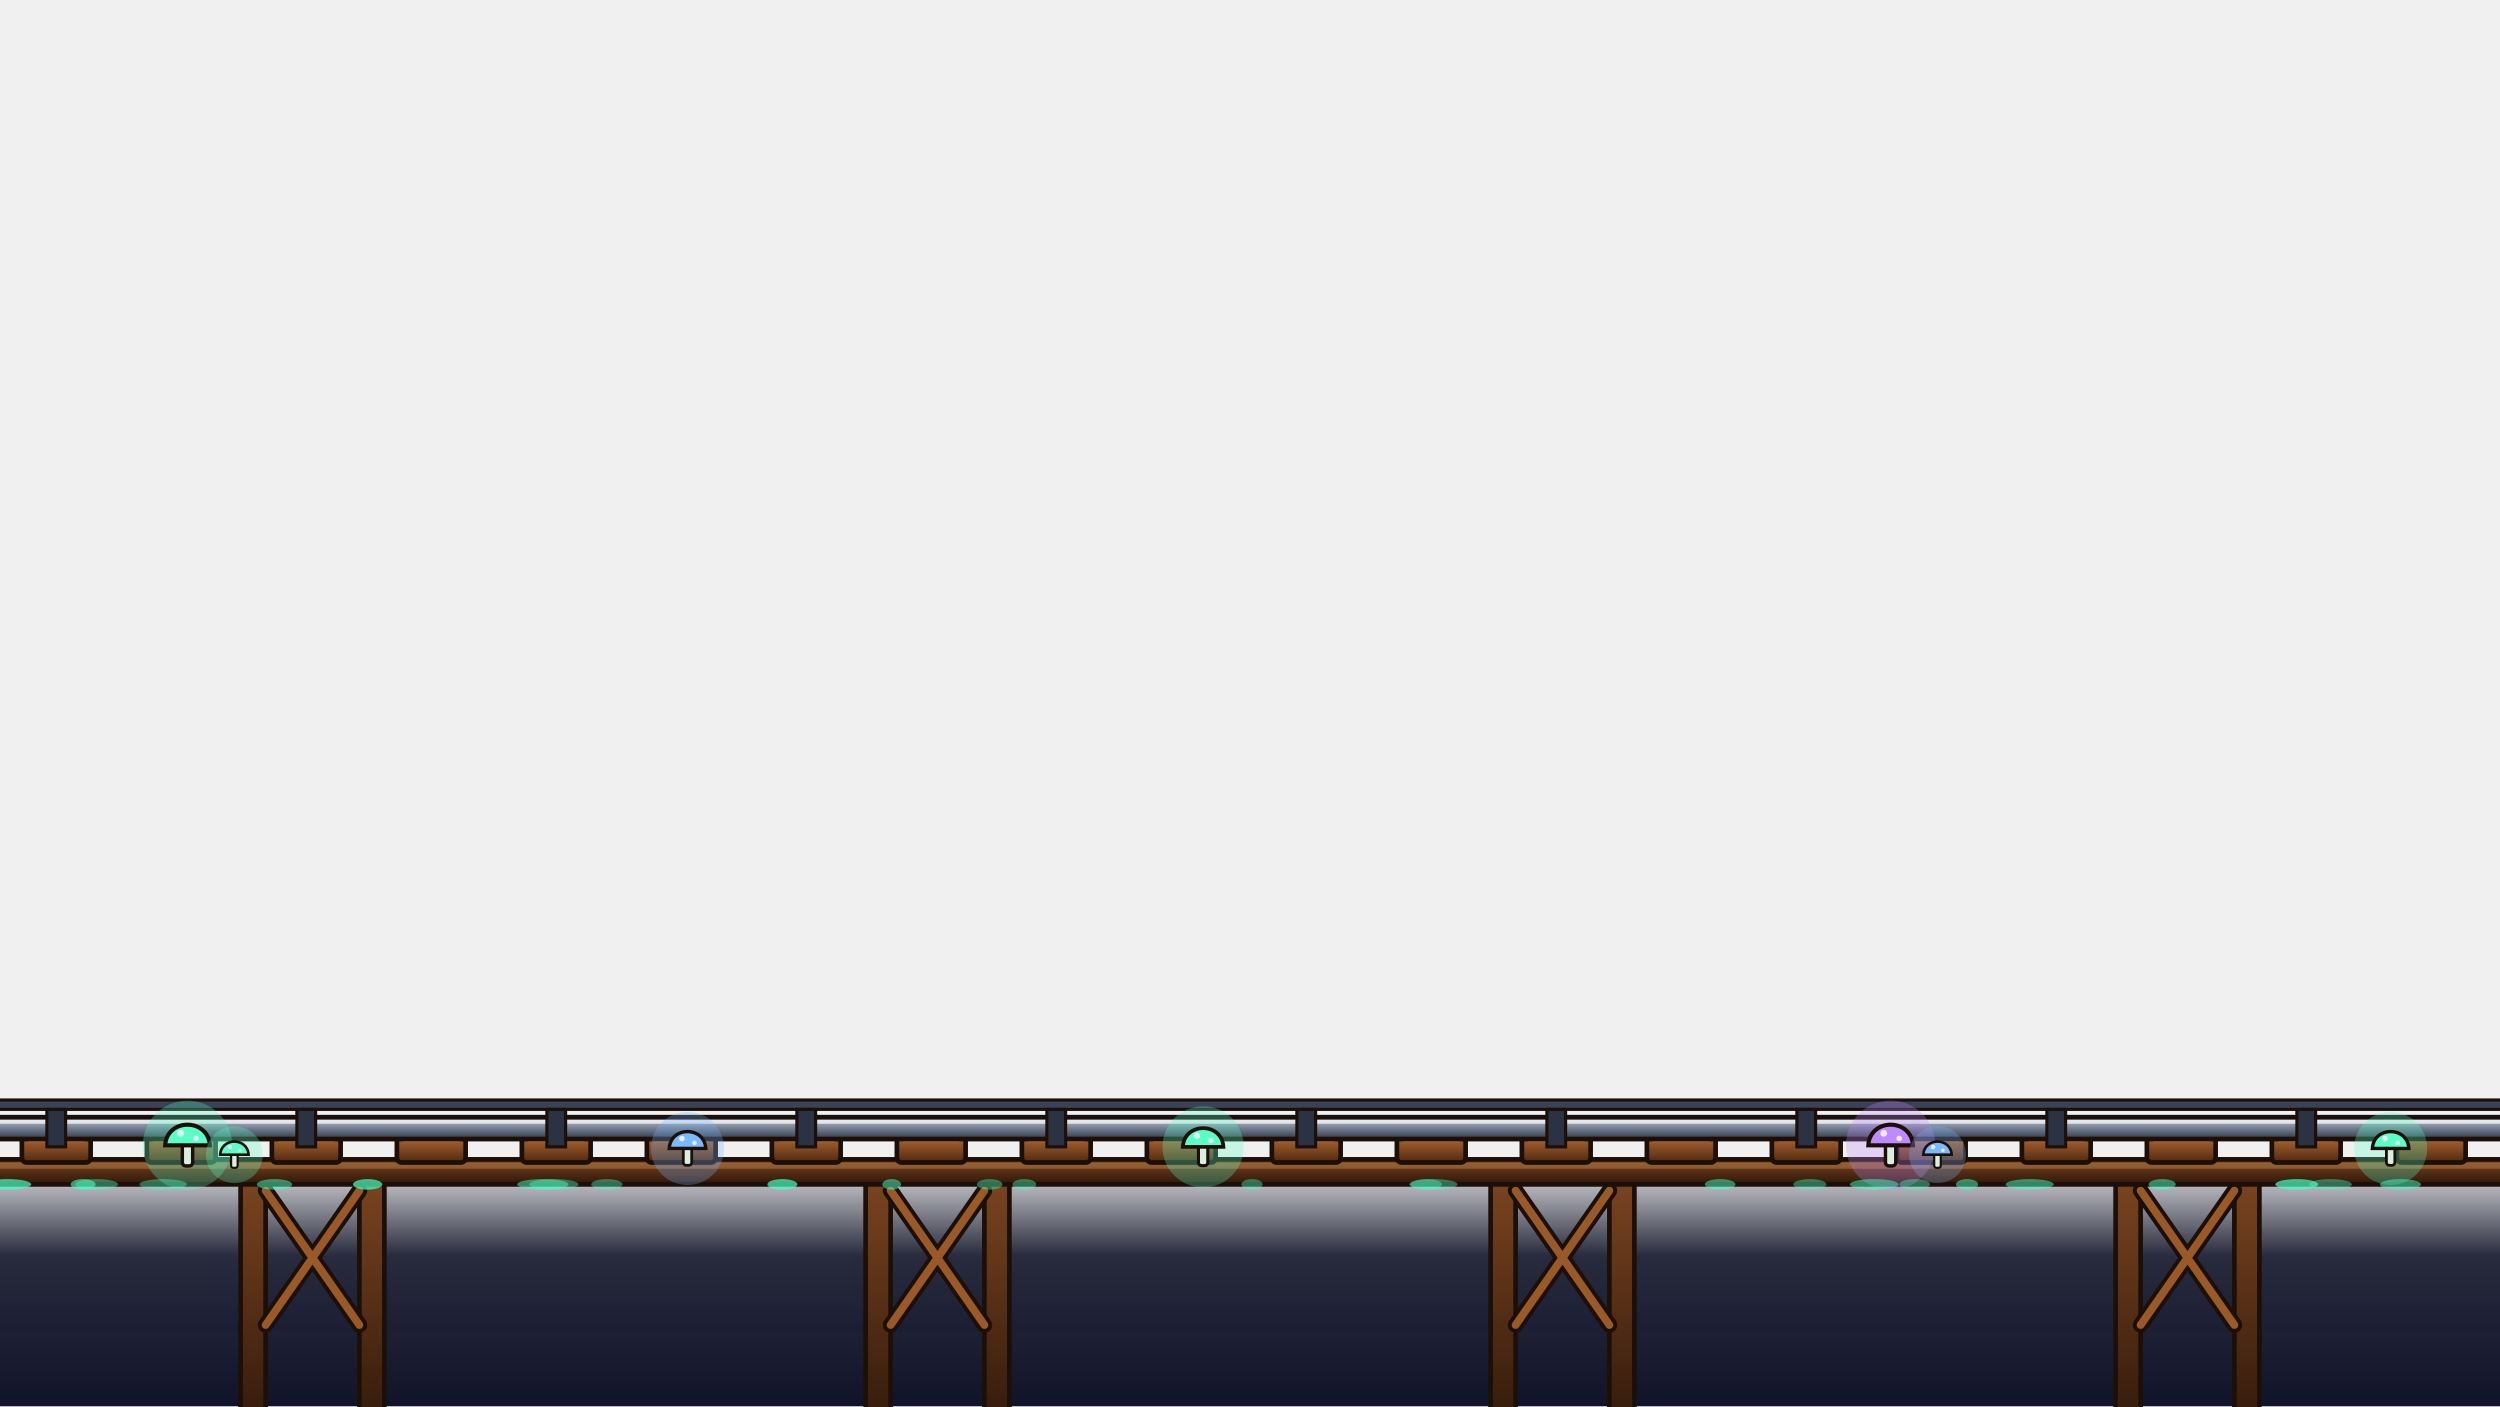
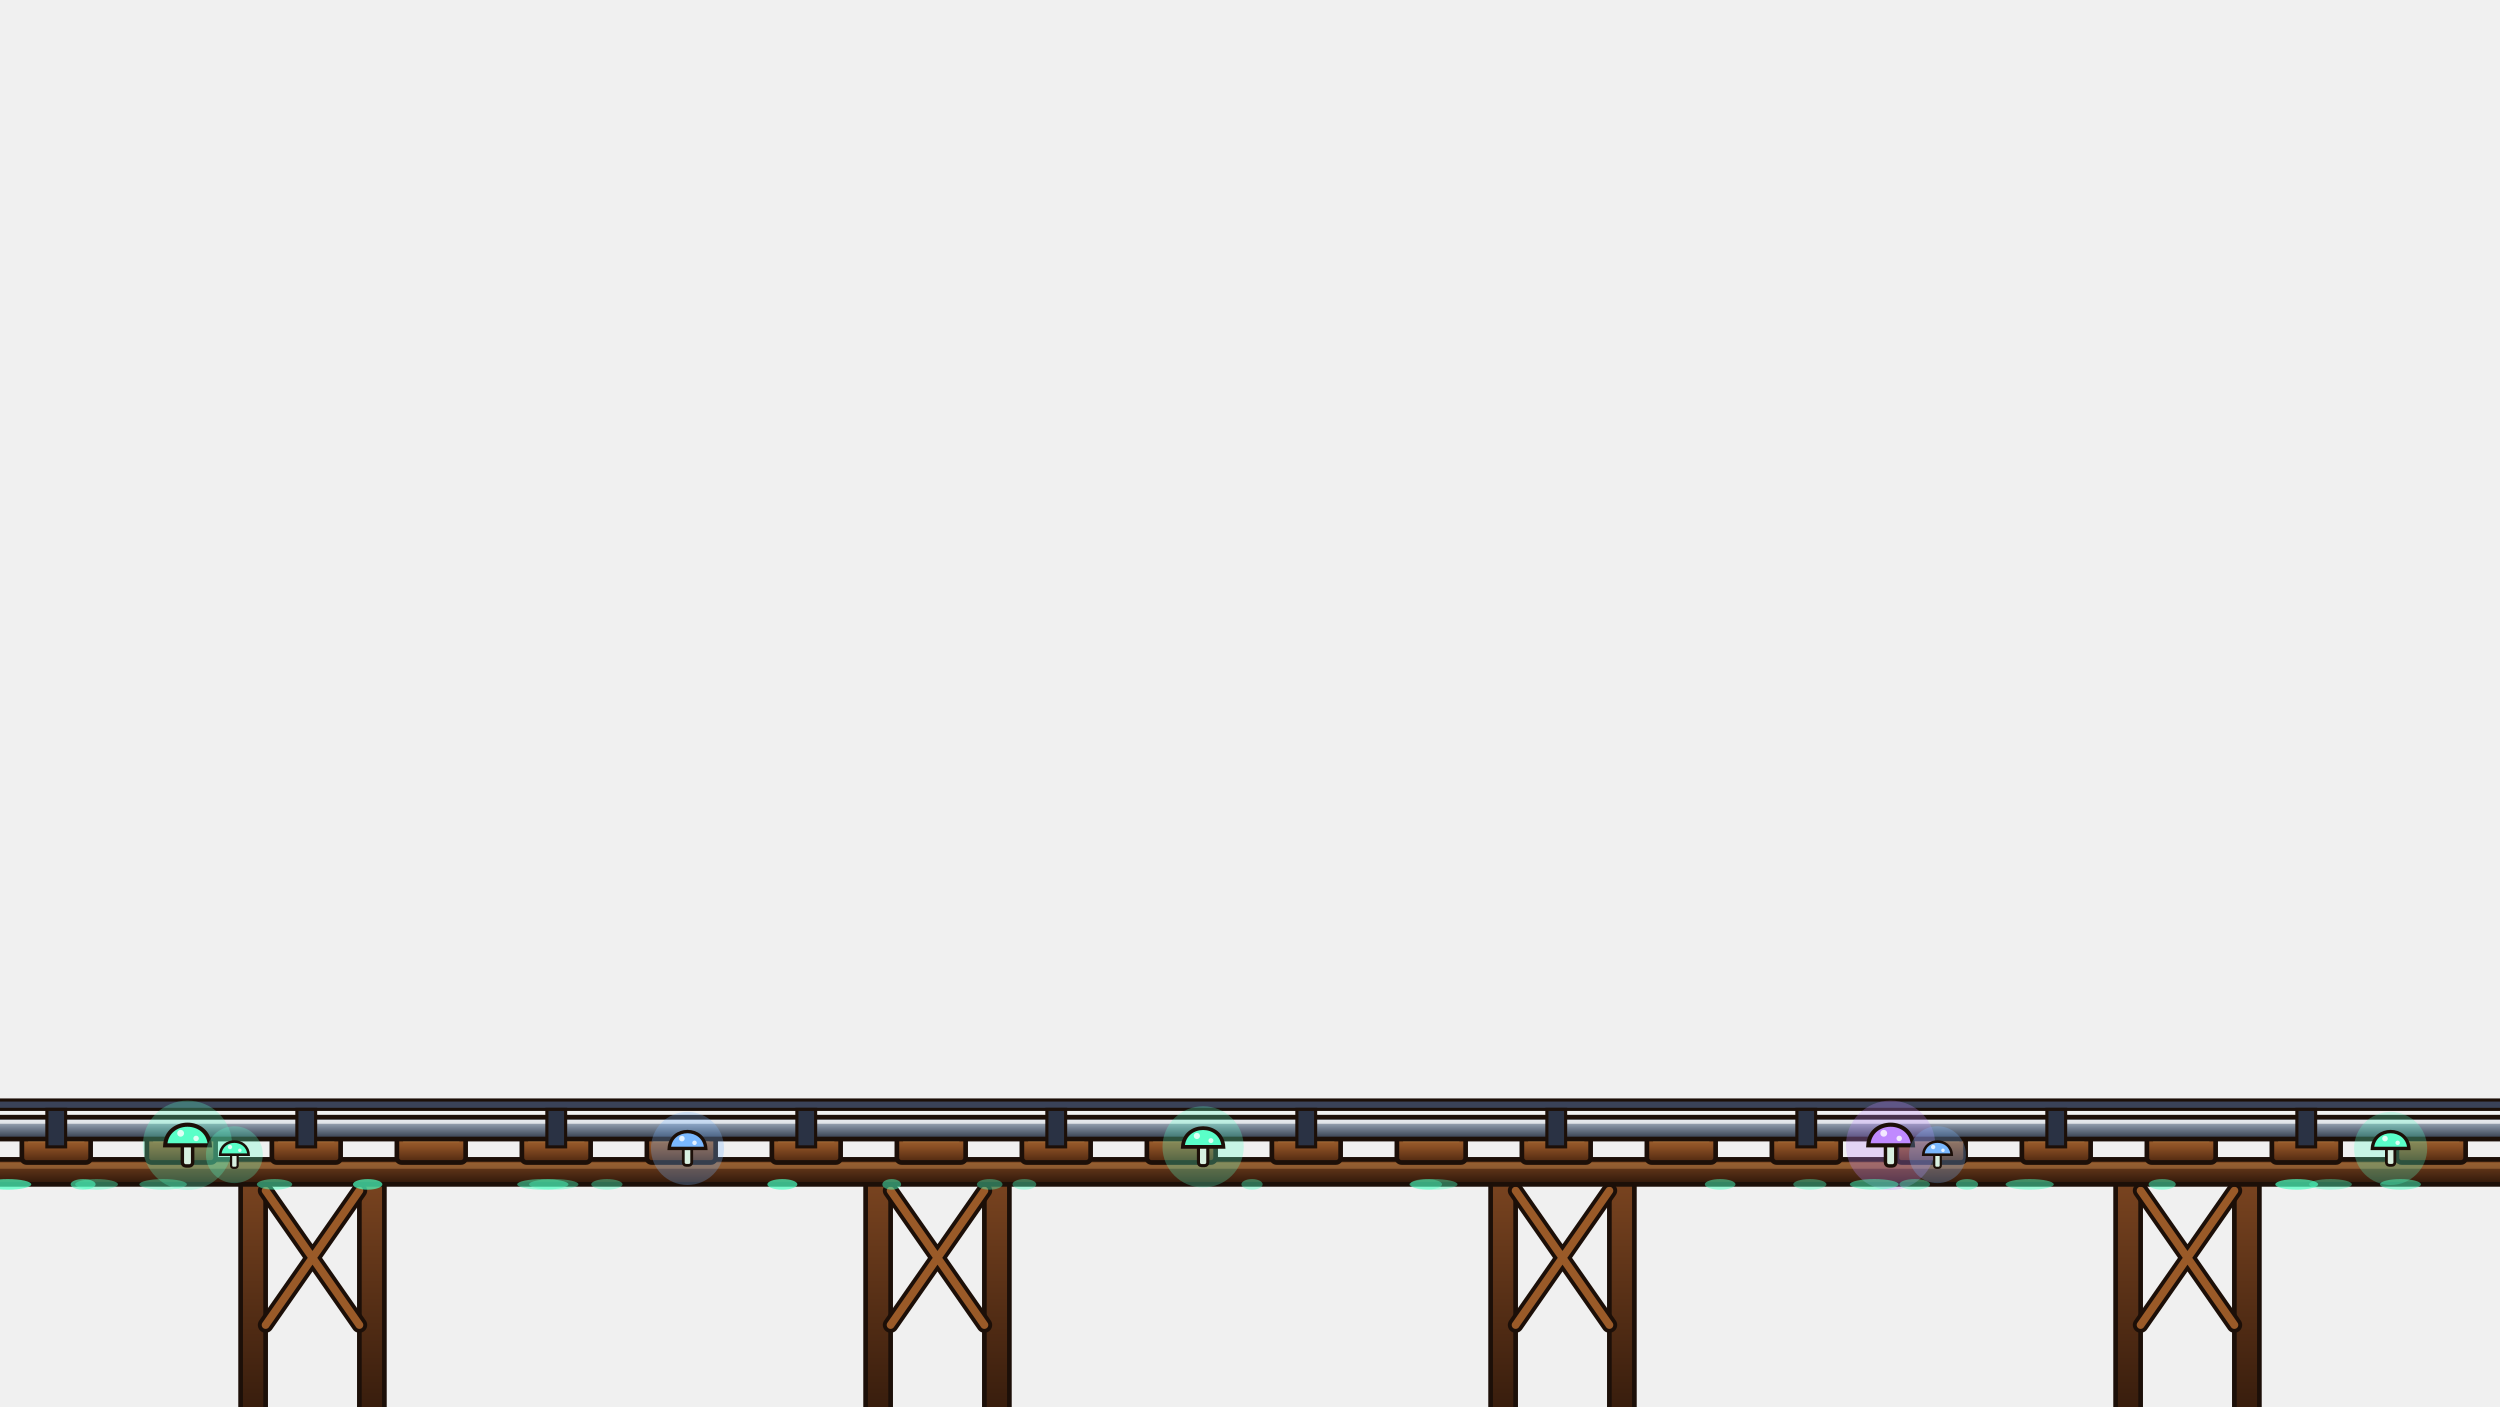
<svg xmlns="http://www.w3.org/2000/svg" width="1600" height="900" viewBox="0 0 1600 900">
  <defs>
    <linearGradient id="sky4" x1="0" y1="0" x2="0" y2="1">
      <stop offset="0" stop-color="#0a0828" />
      <stop offset="0.3" stop-color="#16256a" />
      <stop offset="0.55" stop-color="#2c5a9a" />
      <stop offset="0.78" stop-color="#5a92b8" />
      <stop offset="1" stop-color="#1a4a6a" />
    </linearGradient>
    <linearGradient id="hazeUp" x1="0" y1="0" x2="0" y2="1">
      <stop offset="0" stop-color="#9ad0f0" stop-opacity="0" />
      <stop offset="0.6" stop-color="#9ad0f0" stop-opacity="0.3" />
      <stop offset="1" stop-color="#9ad0f0" stop-opacity="0.38" />
    </linearGradient>
    <linearGradient id="lakeFar" x1="0" y1="0" x2="0" y2="1">
      <stop offset="0" stop-color="#7affea" />
      <stop offset="0.12" stop-color="#2aa8b8" />
      <stop offset="0.5" stop-color="#0e4a70" />
      <stop offset="1" stop-color="#06223c" />
    </linearGradient>
    <linearGradient id="fall" x1="0" y1="0" x2="1" y2="0">
      <stop offset="0" stop-color="#fff2a0" />
      <stop offset="0.3" stop-color="#ffc040" />
      <stop offset="0.7" stop-color="#ff8a20" />
      <stop offset="1" stop-color="#d03a10" />
    </linearGradient>
    <linearGradient id="fallV" x1="0" y1="0" x2="0" y2="1">
      <stop offset="0" stop-color="#fff2a0" />
      <stop offset="0.3" stop-color="#ffc040" />
      <stop offset="0.7" stop-color="#ff8a20" />
      <stop offset="1" stop-color="#d03a10" />
    </linearGradient>
    <linearGradient id="pillar" x1="0" y1="0" x2="1" y2="0">
      <stop offset="0" stop-color="#2a3a8a" />
      <stop offset="0.5" stop-color="#161e58" />
      <stop offset="1" stop-color="#0a0e36" />
    </linearGradient>
    <linearGradient id="void" x1="0" y1="0" x2="0" y2="1">
      <stop offset="0" stop-color="#05081e" stop-opacity="0" />
      <stop offset="0.4" stop-color="#05081e" stop-opacity="0.85" />
      <stop offset="1" stop-color="#05081e" stop-opacity="0.95" />
    </linearGradient>
    <linearGradient id="wood" x1="0" y1="0" x2="0" y2="1">
      <stop offset="0" stop-color="#b4743a" />
      <stop offset="0.5" stop-color="#8a4f24" />
      <stop offset="1" stop-color="#4e2810" />
    </linearGradient>
    <linearGradient id="woodD" x1="0" y1="0" x2="0" y2="1">
      <stop offset="0" stop-color="#7a4420" />
      <stop offset="1" stop-color="#2e170a" />
    </linearGradient>
    <linearGradient id="lava" x1="0" y1="0" x2="1" y2="0">
      <stop offset="0" stop-color="#3a0c04" />
      <stop offset="0.2" stop-color="#d03a10" />
      <stop offset="0.42" stop-color="#ff8a20" />
      <stop offset="0.5" stop-color="#fff2a0" />
      <stop offset="0.58" stop-color="#ff8a20" />
      <stop offset="0.8" stop-color="#d03a10" />
      <stop offset="1" stop-color="#3a0c04" />
    </linearGradient>
    <radialGradient id="warmWash" cx="0.5" cy="0.5" r="0.5">
      <stop offset="0" stop-color="#ffb040" stop-opacity="0.38" />
      <stop offset="1" stop-color="#ffb040" stop-opacity="0" />
    </radialGradient>
    <radialGradient id="fallGlow" cx="0.5" cy="0.5" r="0.5">
      <stop offset="0" stop-color="#ff9a30" stop-opacity="0.9" />
      <stop offset="0.3" stop-color="#ff9a30" stop-opacity="0.5" />
      <stop offset="0.65" stop-color="#ff9a30" stop-opacity="0.16" />
      <stop offset="1" stop-color="#ff9a30" stop-opacity="0" />
    </radialGradient>
    <radialGradient id="crysGlow" cx="0.5" cy="0.5" r="0.5">
      <stop offset="0" stop-color="#7ee4ff" stop-opacity="0.6" />
      <stop offset="0.5" stop-color="#3a9aff" stop-opacity="0.22" />
      <stop offset="1" stop-color="#2060ff" stop-opacity="0" />
    </radialGradient>
    <radialGradient id="lampGlow" cx="0.5" cy="0.5" r="0.5">
      <stop offset="0" stop-color="#fff2b8" stop-opacity="0.95" />
      <stop offset="0.3" stop-color="#ffc850" stop-opacity="0.5" />
      <stop offset="1" stop-color="#ff9a20" stop-opacity="0" />
    </radialGradient>
    <radialGradient id="doorGlowW" cx="0.5" cy="0.5" r="0.5">
      <stop offset="0" stop-color="#fff4c0" stop-opacity="0.95" />
      <stop offset="0.35" stop-color="#ffb450" stop-opacity="0.5" />
      <stop offset="1" stop-color="#ffb450" stop-opacity="0" />
    </radialGradient>
    <radialGradient id="lakeSheen" cx="0.5" cy="0.5" r="0.5">
      <stop offset="0" stop-color="#9afff0" stop-opacity="0.5" />
      <stop offset="1" stop-color="#9afff0" stop-opacity="0" />
    </radialGradient>
    <linearGradient id="wood" x1="0" y1="0" x2="0" y2="1">
      <stop offset="0" stop-color="#b4743a" />
      <stop offset="0.5" stop-color="#8a4f24" />
      <stop offset="1" stop-color="#4e2810" />
    </linearGradient>
    <linearGradient id="woodD" x1="0" y1="0" x2="0" y2="1">
      <stop offset="0" stop-color="#7a4420" />
      <stop offset="1" stop-color="#2e170a" />
    </linearGradient>
    <linearGradient id="steel" x1="0" y1="0" x2="0" y2="1">
      <stop offset="0" stop-color="#c3ccd8" />
      <stop offset="0.45" stop-color="#7b8798" />
      <stop offset="1" stop-color="#2f3848" />
    </linearGradient>
    <linearGradient id="steelD" x1="0" y1="0" x2="0" y2="1">
      <stop offset="0" stop-color="#8996a8" />
      <stop offset="0.5" stop-color="#46526a" />
      <stop offset="1" stop-color="#1c2232" />
    </linearGradient>
    <linearGradient id="gold" x1="0" y1="0" x2="0" y2="1">
      <stop offset="0" stop-color="#fff3b0" />
      <stop offset="0.35" stop-color="#f6bf3c" />
      <stop offset="0.7" stop-color="#c47a1a" />
      <stop offset="1" stop-color="#7a3e10" />
    </linearGradient>
    <linearGradient id="goldH" x1="0" y1="0" x2="1" y2="0">
      <stop offset="0" stop-color="#7a3e10" />
      <stop offset="0.3" stop-color="#e8a830" />
      <stop offset="0.55" stop-color="#fff0a0" />
      <stop offset="0.8" stop-color="#f0a22c" />
      <stop offset="1" stop-color="#8a4a14" />
    </linearGradient>
    <linearGradient id="beard" x1="0" y1="0" x2="0" y2="1">
      <stop offset="0" stop-color="#ffffff" />
      <stop offset="0.5" stop-color="#dfe6f0" />
      <stop offset="1" stop-color="#8d9ab2" />
    </linearGradient>
    <linearGradient id="skin" x1="0" y1="0" x2="0" y2="1">
      <stop offset="0" stop-color="#f7b98a" />
      <stop offset="0.6" stop-color="#e2895a" />
      <stop offset="1" stop-color="#b85a3a" />
    </linearGradient>
    <linearGradient id="cloak" x1="0" y1="0" x2="0" y2="1">
      <stop offset="0" stop-color="#e0702a" />
      <stop offset="0.55" stop-color="#a83e16" />
      <stop offset="1" stop-color="#52180c" />
    </linearGradient>
    <linearGradient id="leather" x1="0" y1="0" x2="0" y2="1">
      <stop offset="0" stop-color="#6a4a30" />
      <stop offset="1" stop-color="#2a1a10" />
    </linearGradient>
    <linearGradient id="floor" x1="0" y1="0" x2="0" y2="1">
      <stop offset="0" stop-color="#5a3b2a" />
      <stop offset="0.5" stop-color="#2c2036" />
      <stop offset="1" stop-color="#120c1c" />
    </linearGradient>
    <radialGradient id="doorGlow" cx="0.5" cy="0.5" r="0.5">
      <stop offset="0" stop-color="#fffbe0" stop-opacity="1" />
      <stop offset="0.25" stop-color="#ffe27a" stop-opacity="0.85" />
      <stop offset="0.6" stop-color="#ffa830" stop-opacity="0.3" />
      <stop offset="1" stop-color="#ff8a20" stop-opacity="0" />
    </radialGradient>
    <radialGradient id="lampGlow" cx="0.5" cy="0.5" r="0.5">
      <stop offset="0" stop-color="#fff2b8" stop-opacity="0.95" />
      <stop offset="0.3" stop-color="#ffc850" stop-opacity="0.5" />
      <stop offset="1" stop-color="#ff9a20" stop-opacity="0" />
    </radialGradient>
    <radialGradient id="crysGlow" cx="0.5" cy="0.5" r="0.5">
      <stop offset="0" stop-color="#7ee4ff" stop-opacity="0.6" />
      <stop offset="0.5" stop-color="#3a9aff" stop-opacity="0.22" />
      <stop offset="1" stop-color="#2060ff" stop-opacity="0" />
    </radialGradient>
    <radialGradient id="vig" cx="0.5" cy="0.5" r="0.75">
      <stop offset="0" stop-color="#000" stop-opacity="0" />
      <stop offset="0.62" stop-color="#000" stop-opacity="0" />
      <stop offset="1" stop-color="#05020c" stop-opacity="0.78" />
    </radialGradient>
    <radialGradient id="warmWash" cx="0.5" cy="0.5" r="0.5">
      <stop offset="0" stop-color="#ffb040" stop-opacity="0.38" />
      <stop offset="1" stop-color="#ff8020" stop-opacity="0" />
    </radialGradient>
    <radialGradient id="shadow" cx="0.5" cy="0.5" r="0.5">
      <stop offset="0" stop-color="#000" stop-opacity="0.55" />
      <stop offset="1" stop-color="#000" stop-opacity="0" />
    </radialGradient>
    <radialGradient id="gemGlow" cx="0.5" cy="0.5" r="0.5">
      <stop offset="0" stop-color="#fff" stop-opacity="0.8" />
      <stop offset="1" stop-color="#fff" stop-opacity="0" />
    </radialGradient>
    <linearGradient id="lgFill" x1="0" y1="0" x2="0" y2="1">
      <stop offset="0" stop-color="#fffbe6" />
      <stop offset="0.28" stop-color="#ffe08a" />
      <stop offset="0.6" stop-color="#f0a22c" />
      <stop offset="1" stop-color="#a8581a" />
    </linearGradient>
    <linearGradient id="beam" x1="0" y1="0" x2="1" y2="0">
      <stop offset="0" stop-color="#fff0b0" stop-opacity="0.34" />
      <stop offset="1" stop-color="#fff0b0" stop-opacity="0" />
    </linearGradient>
    <linearGradient id="floor2" x1="0" y1="0" x2="0" y2="1">
      <stop offset="0" stop-color="#4a3022" />
      <stop offset="1" stop-color="#0e0a18" />
    </linearGradient>
    <linearGradient id="sky4" x1="0" y1="0" x2="0" y2="1">
      <stop offset="0" stop-color="#0a0828" />
      <stop offset="0.3" stop-color="#16256a" />
      <stop offset="0.55" stop-color="#2c5a9a" />
      <stop offset="0.78" stop-color="#5a92b8" />
      <stop offset="1" stop-color="#1a4a6a" />
    </linearGradient>
    <radialGradient id="coolBloom" cx="0.5" cy="0.5" r="0.5">
      <stop offset="0" stop-color="#5ab0ff" stop-opacity="0.3" />
      <stop offset="1" stop-color="#5ab0ff" stop-opacity="0" />
    </radialGradient>
    <linearGradient id="lakeFar" x1="0" y1="0" x2="0" y2="1">
      <stop offset="0" stop-color="#7affea" />
      <stop offset="0.12" stop-color="#2aa8b8" />
      <stop offset="0.5" stop-color="#0e4a70" />
      <stop offset="1" stop-color="#06223c" />
    </linearGradient>
    <linearGradient id="hazeUp" x1="0" y1="0" x2="0" y2="1">
      <stop offset="0" stop-color="#9ad0f0" stop-opacity="0" />
      <stop offset="0.6" stop-color="#9ad0f0" stop-opacity="0.3" />
      <stop offset="1" stop-color="#9ad0f0" stop-opacity="0.38" />
    </linearGradient>
    <linearGradient id="hazeTop" x1="0" y1="0" x2="0" y2="1">
      <stop offset="0" stop-color="#9ad0f0" stop-opacity="0.28" />
      <stop offset="1" stop-color="#9ad0f0" stop-opacity="0" />
    </linearGradient>
    <linearGradient id="fall" x1="0" y1="0" x2="1" y2="0">
      <stop offset="0" stop-color="#fff2a0" />
      <stop offset="0.3" stop-color="#ffc040" />
      <stop offset="0.7" stop-color="#ff8a20" />
      <stop offset="1" stop-color="#e04a10" />
    </linearGradient>
    <linearGradient id="pillar" x1="0" y1="0" x2="1" y2="0">
      <stop offset="0" stop-color="#2a3a8a" />
      <stop offset="0.5" stop-color="#161e58" />
      <stop offset="1" stop-color="#0a0e36" />
    </linearGradient>
    <linearGradient id="void" x1="0" y1="0" x2="0" y2="1">
      <stop offset="0" stop-color="#05081e" stop-opacity="0" />
      <stop offset="0.4" stop-color="#05081e" stop-opacity="0.85" />
      <stop offset="1" stop-color="#05081e" stop-opacity="0.95" />
    </linearGradient>
    <linearGradient id="tealJ" x1="0" y1="0" x2="0" y2="1">
      <stop offset="0" stop-color="#3cc4b4" />
      <stop offset="0.45" stop-color="#18868a" />
      <stop offset="1" stop-color="#0b4552" />
    </linearGradient>
    <linearGradient id="tealD" x1="0" y1="0" x2="0" y2="1">
      <stop offset="0" stop-color="#1f8a8a" />
      <stop offset="1" stop-color="#0a3844" />
    </linearGradient>
    <linearGradient id="hat" x1="0" y1="0" x2="0" y2="1">
      <stop offset="0" stop-color="#ffe05a" />
      <stop offset="0.4" stop-color="#ffb21e" />
      <stop offset="0.8" stop-color="#e0780e" />
      <stop offset="1" stop-color="#9a420a" />
    </linearGradient>
    <linearGradient id="copper" x1="0" y1="0" x2="0" y2="1">
      <stop offset="0" stop-color="#ffa650" />
      <stop offset="0.45" stop-color="#d4601e" />
      <stop offset="1" stop-color="#7a2a10" />
    </linearGradient>
    <linearGradient id="skin3" x1="0" y1="0" x2="0" y2="1">
      <stop offset="0" stop-color="#f8bc92" />
      <stop offset="0.55" stop-color="#e0905e" />
      <stop offset="1" stop-color="#b0603c" />
    </linearGradient>
    <linearGradient id="glove" x1="0" y1="0" x2="0" y2="1">
      <stop offset="0" stop-color="#c68844" />
      <stop offset="0.6" stop-color="#8a5224" />
      <stop offset="1" stop-color="#4a2a12" />
    </linearGradient>
    <linearGradient id="scarf" x1="0" y1="0" x2="0" y2="1">
      <stop offset="0" stop-color="#ffa03a" />
      <stop offset="1" stop-color="#d2501a" />
    </linearGradient>
    <linearGradient id="glass" x1="0" y1="0" x2="0" y2="1">
      <stop offset="0" stop-color="#c8fff6" />
      <stop offset="0.5" stop-color="#4ac8d8" />
      <stop offset="1" stop-color="#1a6a9a" />
    </linearGradient>
  </defs>
-   <rect y="740" width="1600" height="160" fill="url(#void)" />
  <rect x="154" y="754" width="16" height="170" fill="url(#woodD)" stroke="#1c0f08" stroke-width="3" />
  <rect x="230" y="754" width="16" height="170" fill="url(#woodD)" stroke="#1c0f08" stroke-width="3" />
  <path d="M170,762 L230,848 M230,762 L170,848" stroke="#1c0f08" stroke-width="10" stroke-linecap="round" />
  <path d="M170,762 L230,848 M230,762 L170,848" stroke="#9a5a28" stroke-width="5" stroke-linecap="round" opacity="1" />
  <rect x="554" y="754" width="16" height="170" fill="url(#woodD)" stroke="#1c0f08" stroke-width="3" />
  <rect x="630" y="754" width="16" height="170" fill="url(#woodD)" stroke="#1c0f08" stroke-width="3" />
  <path d="M570,762 L630,848 M630,762 L570,848" stroke="#1c0f08" stroke-width="10" stroke-linecap="round" />
  <path d="M570,762 L630,848 M630,762 L570,848" stroke="#9a5a28" stroke-width="5" stroke-linecap="round" opacity="1" />
  <rect x="954" y="754" width="16" height="170" fill="url(#woodD)" stroke="#1c0f08" stroke-width="3" />
  <rect x="1030" y="754" width="16" height="170" fill="url(#woodD)" stroke="#1c0f08" stroke-width="3" />
  <path d="M970,762 L1030,848 M1030,762 L970,848" stroke="#1c0f08" stroke-width="10" stroke-linecap="round" />
  <path d="M970,762 L1030,848 M1030,762 L970,848" stroke="#9a5a28" stroke-width="5" stroke-linecap="round" opacity="1" />
  <rect x="1354" y="754" width="16" height="170" fill="url(#woodD)" stroke="#1c0f08" stroke-width="3" />
  <rect x="1430" y="754" width="16" height="170" fill="url(#woodD)" stroke="#1c0f08" stroke-width="3" />
  <path d="M1370,762 L1430,848 M1430,762 L1370,848" stroke="#1c0f08" stroke-width="10" stroke-linecap="round" />
  <path d="M1370,762 L1430,848 M1430,762 L1370,848" stroke="#9a5a28" stroke-width="5" stroke-linecap="round" opacity="1" />
  <rect x="-6" y="742" width="1612" height="16" fill="url(#woodD)" stroke="#1c0f08" stroke-width="3" />
  <rect x="-6" y="744" width="1612" height="4" fill="#d09050" opacity=".4" />
  <rect x="-66" y="724" width="44" height="20" rx="3" fill="url(#wood)" stroke="#1c0f08" stroke-width="3" />
  <rect x="-62" y="727" width="36" height="4" fill="#e0a560" opacity=".45" />
  <rect x="14" y="724" width="44" height="20" rx="3" fill="url(#wood)" stroke="#1c0f08" stroke-width="3" />
  <rect x="18" y="727" width="36" height="4" fill="#e0a560" opacity=".45" />
  <rect x="94" y="724" width="44" height="20" rx="3" fill="url(#wood)" stroke="#1c0f08" stroke-width="3" />
  <rect x="98" y="727" width="36" height="4" fill="#e0a560" opacity=".45" />
  <rect x="174" y="724" width="44" height="20" rx="3" fill="url(#wood)" stroke="#1c0f08" stroke-width="3" />
  <rect x="178" y="727" width="36" height="4" fill="#e0a560" opacity=".45" />
  <rect x="254" y="724" width="44" height="20" rx="3" fill="url(#wood)" stroke="#1c0f08" stroke-width="3" />
  <rect x="258" y="727" width="36" height="4" fill="#e0a560" opacity=".45" />
  <rect x="334" y="724" width="44" height="20" rx="3" fill="url(#wood)" stroke="#1c0f08" stroke-width="3" />
  <rect x="338" y="727" width="36" height="4" fill="#e0a560" opacity=".45" />
  <rect x="414" y="724" width="44" height="20" rx="3" fill="url(#wood)" stroke="#1c0f08" stroke-width="3" />
  <rect x="418" y="727" width="36" height="4" fill="#e0a560" opacity=".45" />
  <rect x="494" y="724" width="44" height="20" rx="3" fill="url(#wood)" stroke="#1c0f08" stroke-width="3" />
  <rect x="498" y="727" width="36" height="4" fill="#e0a560" opacity=".45" />
  <rect x="574" y="724" width="44" height="20" rx="3" fill="url(#wood)" stroke="#1c0f08" stroke-width="3" />
  <rect x="578" y="727" width="36" height="4" fill="#e0a560" opacity=".45" />
  <rect x="654" y="724" width="44" height="20" rx="3" fill="url(#wood)" stroke="#1c0f08" stroke-width="3" />
  <rect x="658" y="727" width="36" height="4" fill="#e0a560" opacity=".45" />
  <rect x="734" y="724" width="44" height="20" rx="3" fill="url(#wood)" stroke="#1c0f08" stroke-width="3" />
  <rect x="738" y="727" width="36" height="4" fill="#e0a560" opacity=".45" />
  <rect x="814" y="724" width="44" height="20" rx="3" fill="url(#wood)" stroke="#1c0f08" stroke-width="3" />
  <rect x="818" y="727" width="36" height="4" fill="#e0a560" opacity=".45" />
  <rect x="894" y="724" width="44" height="20" rx="3" fill="url(#wood)" stroke="#1c0f08" stroke-width="3" />
  <rect x="898" y="727" width="36" height="4" fill="#e0a560" opacity=".45" />
  <rect x="974" y="724" width="44" height="20" rx="3" fill="url(#wood)" stroke="#1c0f08" stroke-width="3" />
  <rect x="978" y="727" width="36" height="4" fill="#e0a560" opacity=".45" />
  <rect x="1054" y="724" width="44" height="20" rx="3" fill="url(#wood)" stroke="#1c0f08" stroke-width="3" />
  <rect x="1058" y="727" width="36" height="4" fill="#e0a560" opacity=".45" />
  <rect x="1134" y="724" width="44" height="20" rx="3" fill="url(#wood)" stroke="#1c0f08" stroke-width="3" />
  <rect x="1138" y="727" width="36" height="4" fill="#e0a560" opacity=".45" />
  <rect x="1214" y="724" width="44" height="20" rx="3" fill="url(#wood)" stroke="#1c0f08" stroke-width="3" />
  <rect x="1218" y="727" width="36" height="4" fill="#e0a560" opacity=".45" />
  <rect x="1294" y="724" width="44" height="20" rx="3" fill="url(#wood)" stroke="#1c0f08" stroke-width="3" />
  <rect x="1298" y="727" width="36" height="4" fill="#e0a560" opacity=".45" />
  <rect x="1374" y="724" width="44" height="20" rx="3" fill="url(#wood)" stroke="#1c0f08" stroke-width="3" />
  <rect x="1378" y="727" width="36" height="4" fill="#e0a560" opacity=".45" />
  <rect x="1454" y="724" width="44" height="20" rx="3" fill="url(#wood)" stroke="#1c0f08" stroke-width="3" />
  <rect x="1458" y="727" width="36" height="4" fill="#e0a560" opacity=".45" />
  <rect x="1534" y="724" width="44" height="20" rx="3" fill="url(#wood)" stroke="#1c0f08" stroke-width="3" />
  <rect x="1538" y="727" width="36" height="4" fill="#e0a560" opacity=".45" />
  <rect x="1614" y="724" width="44" height="20" rx="3" fill="url(#wood)" stroke="#1c0f08" stroke-width="3" />
  <rect x="1618" y="727" width="36" height="4" fill="#e0a560" opacity=".45" />
  <rect x="-6" y="704" width="1612" height="6" fill="#3a4258" stroke="#1c0f08" stroke-width="2" />
  <rect x="-6" y="715" width="1612" height="14" fill="url(#steel)" stroke="#1c0f08" stroke-width="3" />
  <path d="M-6,718 H1606" stroke="#fff" stroke-width="2.4" opacity=".7" />
  <rect x="30" y="710" width="12" height="24" fill="#2a3244" stroke="#1c0f08" stroke-width="2" />
  <rect x="190" y="710" width="12" height="24" fill="#2a3244" stroke="#1c0f08" stroke-width="2" />
  <rect x="350" y="710" width="12" height="24" fill="#2a3244" stroke="#1c0f08" stroke-width="2" />
  <rect x="510" y="710" width="12" height="24" fill="#2a3244" stroke="#1c0f08" stroke-width="2" />
  <rect x="670" y="710" width="12" height="24" fill="#2a3244" stroke="#1c0f08" stroke-width="2" />
  <rect x="830" y="710" width="12" height="24" fill="#2a3244" stroke="#1c0f08" stroke-width="2" />
  <rect x="990" y="710" width="12" height="24" fill="#2a3244" stroke="#1c0f08" stroke-width="2" />
  <rect x="1150" y="710" width="12" height="24" fill="#2a3244" stroke="#1c0f08" stroke-width="2" />
  <rect x="1310" y="710" width="12" height="24" fill="#2a3244" stroke="#1c0f08" stroke-width="2" />
  <rect x="1470" y="710" width="12" height="24" fill="#2a3244" stroke="#1c0f08" stroke-width="2" />
  <g transform="translate(120 744) scale(1.1)">
    <circle cy="-10" r="26" fill="#5affc8" opacity=".28" />
    <rect x="-3" y="-12" width="6" height="14" rx="2" fill="#d8f0e0" stroke="#1c0f08" stroke-width="2" />
    <path d="M-13,-10 C-12,-26 12,-26 13,-10 Z" fill="#5affc8" stroke="#1c0f08" stroke-width="2.4" />
    <circle cx="-4" cy="-17" r="2" fill="#fff" opacity=".8" />
    <circle cx="5" cy="-14" r="1.6" fill="#fff" opacity=".8" />
  </g>
  <g transform="translate(150 746) scale(0.7)">
    <circle cy="-10" r="26" fill="#5affc8" opacity=".28" />
    <rect x="-3" y="-12" width="6" height="14" rx="2" fill="#d8f0e0" stroke="#1c0f08" stroke-width="2" />
    <path d="M-13,-10 C-12,-26 12,-26 13,-10 Z" fill="#5affc8" stroke="#1c0f08" stroke-width="2.4" />
    <circle cx="-4" cy="-17" r="2" fill="#fff" opacity=".8" />
    <circle cx="5" cy="-14" r="1.6" fill="#fff" opacity=".8" />
  </g>
  <g transform="translate(440 744) scale(0.9)">
    <circle cy="-10" r="26" fill="#7ab8ff" opacity=".28" />
    <rect x="-3" y="-12" width="6" height="14" rx="2" fill="#d8f0e0" stroke="#1c0f08" stroke-width="2" />
    <path d="M-13,-10 C-12,-26 12,-26 13,-10 Z" fill="#7ab8ff" stroke="#1c0f08" stroke-width="2.4" />
    <circle cx="-4" cy="-17" r="2" fill="#fff" opacity=".8" />
    <circle cx="5" cy="-14" r="1.6" fill="#fff" opacity=".8" />
  </g>
  <g transform="translate(770 744) scale(1)">
    <circle cy="-10" r="26" fill="#5affc8" opacity=".28" />
    <rect x="-3" y="-12" width="6" height="14" rx="2" fill="#d8f0e0" stroke="#1c0f08" stroke-width="2" />
    <path d="M-13,-10 C-12,-26 12,-26 13,-10 Z" fill="#5affc8" stroke="#1c0f08" stroke-width="2.4" />
    <circle cx="-4" cy="-17" r="2" fill="#fff" opacity=".8" />
    <circle cx="5" cy="-14" r="1.6" fill="#fff" opacity=".8" />
  </g>
  <g transform="translate(1210 744) scale(1.1)">
    <circle cy="-10" r="26" fill="#c08aff" opacity=".28" />
    <rect x="-3" y="-12" width="6" height="14" rx="2" fill="#d8f0e0" stroke="#1c0f08" stroke-width="2" />
    <path d="M-13,-10 C-12,-26 12,-26 13,-10 Z" fill="#c08aff" stroke="#1c0f08" stroke-width="2.4" />
    <circle cx="-4" cy="-17" r="2" fill="#fff" opacity=".8" />
    <circle cx="5" cy="-14" r="1.6" fill="#fff" opacity=".8" />
  </g>
  <g transform="translate(1240 746) scale(0.7)">
    <circle cy="-10" r="26" fill="#7ab8ff" opacity=".28" />
    <rect x="-3" y="-12" width="6" height="14" rx="2" fill="#d8f0e0" stroke="#1c0f08" stroke-width="2" />
    <path d="M-13,-10 C-12,-26 12,-26 13,-10 Z" fill="#7ab8ff" stroke="#1c0f08" stroke-width="2.4" />
    <circle cx="-4" cy="-17" r="2" fill="#fff" opacity=".8" />
    <circle cx="5" cy="-14" r="1.6" fill="#fff" opacity=".8" />
  </g>
  <g transform="translate(1530 744) scale(0.9)">
    <circle cy="-10" r="26" fill="#5affc8" opacity=".28" />
    <rect x="-3" y="-12" width="6" height="14" rx="2" fill="#d8f0e0" stroke="#1c0f08" stroke-width="2" />
    <path d="M-13,-10 C-12,-26 12,-26 13,-10 Z" fill="#5affc8" stroke="#1c0f08" stroke-width="2.4" />
    <circle cx="-4" cy="-17" r="2" fill="#fff" opacity=".8" />
    <circle cx="5" cy="-14" r="1.6" fill="#fff" opacity=".8" />
  </g>
  <ellipse cx="5" cy="758" rx="15" ry="3.4" fill="#4affc0" opacity="0.7" />
  <ellipse cx="1469.9" cy="758" rx="13.7" ry="3.4" fill="#4affc0" opacity="0.7" />
  <ellipse cx="1383.8" cy="758" rx="8.7" ry="3.4" fill="#4affc0" opacity="0.5" />
  <ellipse cx="1299" cy="758" rx="15.4" ry="3.4" fill="#4affc0" opacity="0.5" />
  <ellipse cx="347.4" cy="758" rx="16.4" ry="3.4" fill="#4affc0" opacity="0.5" />
  <ellipse cx="655.6" cy="758" rx="7.6" ry="3.4" fill="#4affc0" opacity="0.4" />
  <ellipse cx="1199.5" cy="758" rx="15.6" ry="3.4" fill="#4affc0" opacity="0.5" />
  <ellipse cx="633.4" cy="758" rx="8.2" ry="3.4" fill="#4affc0" opacity="0.4" />
  <ellipse cx="500.7" cy="758" rx="9.6" ry="3.4" fill="#4affc0" opacity="0.7" />
  <ellipse cx="354.4" cy="758" rx="15.8" ry="3.4" fill="#4affc0" opacity="0.4" />
  <ellipse cx="61.8" cy="758" rx="13.7" ry="3.4" fill="#4affc0" opacity="0.4" />
  <ellipse cx="53.2" cy="758" rx="8" ry="3.4" fill="#4affc0" opacity="0.6" />
  <ellipse cx="1100.9" cy="758" rx="9.8" ry="3.4" fill="#4affc0" opacity="0.5" />
  <ellipse cx="801.3" cy="758" rx="6.8" ry="3.4" fill="#4affc0" opacity="0.4" />
  <ellipse cx="1258.9" cy="758" rx="7.1" ry="3.4" fill="#4affc0" opacity="0.5" />
  <ellipse cx="235.3" cy="758" rx="9.4" ry="3.4" fill="#4affc0" opacity="0.7" />
  <ellipse cx="570.7" cy="758" rx="6" ry="3.4" fill="#4affc0" opacity="0.5" />
  <ellipse cx="912.7" cy="758" rx="10.2" ry="3.4" fill="#4affc0" opacity="0.4" />
  <ellipse cx="104.4" cy="758" rx="15.2" ry="3.4" fill="#4affc0" opacity="0.4" />
  <ellipse cx="1536.3" cy="758" rx="13.1" ry="3.4" fill="#4affc0" opacity="0.5" />
  <ellipse cx="1225.4" cy="758" rx="9.8" ry="3.4" fill="#4affc0" opacity="0.4" />
  <ellipse cx="1491.5" cy="758" rx="13.7" ry="3.4" fill="#4affc0" opacity="0.4" />
  <ellipse cx="1158.3" cy="758" rx="10.6" ry="3.4" fill="#4affc0" opacity="0.4" />
  <ellipse cx="917.4" cy="758" rx="15.4" ry="3.4" fill="#4affc0" opacity="0.4" />
  <ellipse cx="175.7" cy="758" rx="11.3" ry="3.4" fill="#4affc0" opacity="0.5" />
  <ellipse cx="388.4" cy="758" rx="10" ry="3.4" fill="#4affc0" opacity="0.4" />
</svg>
